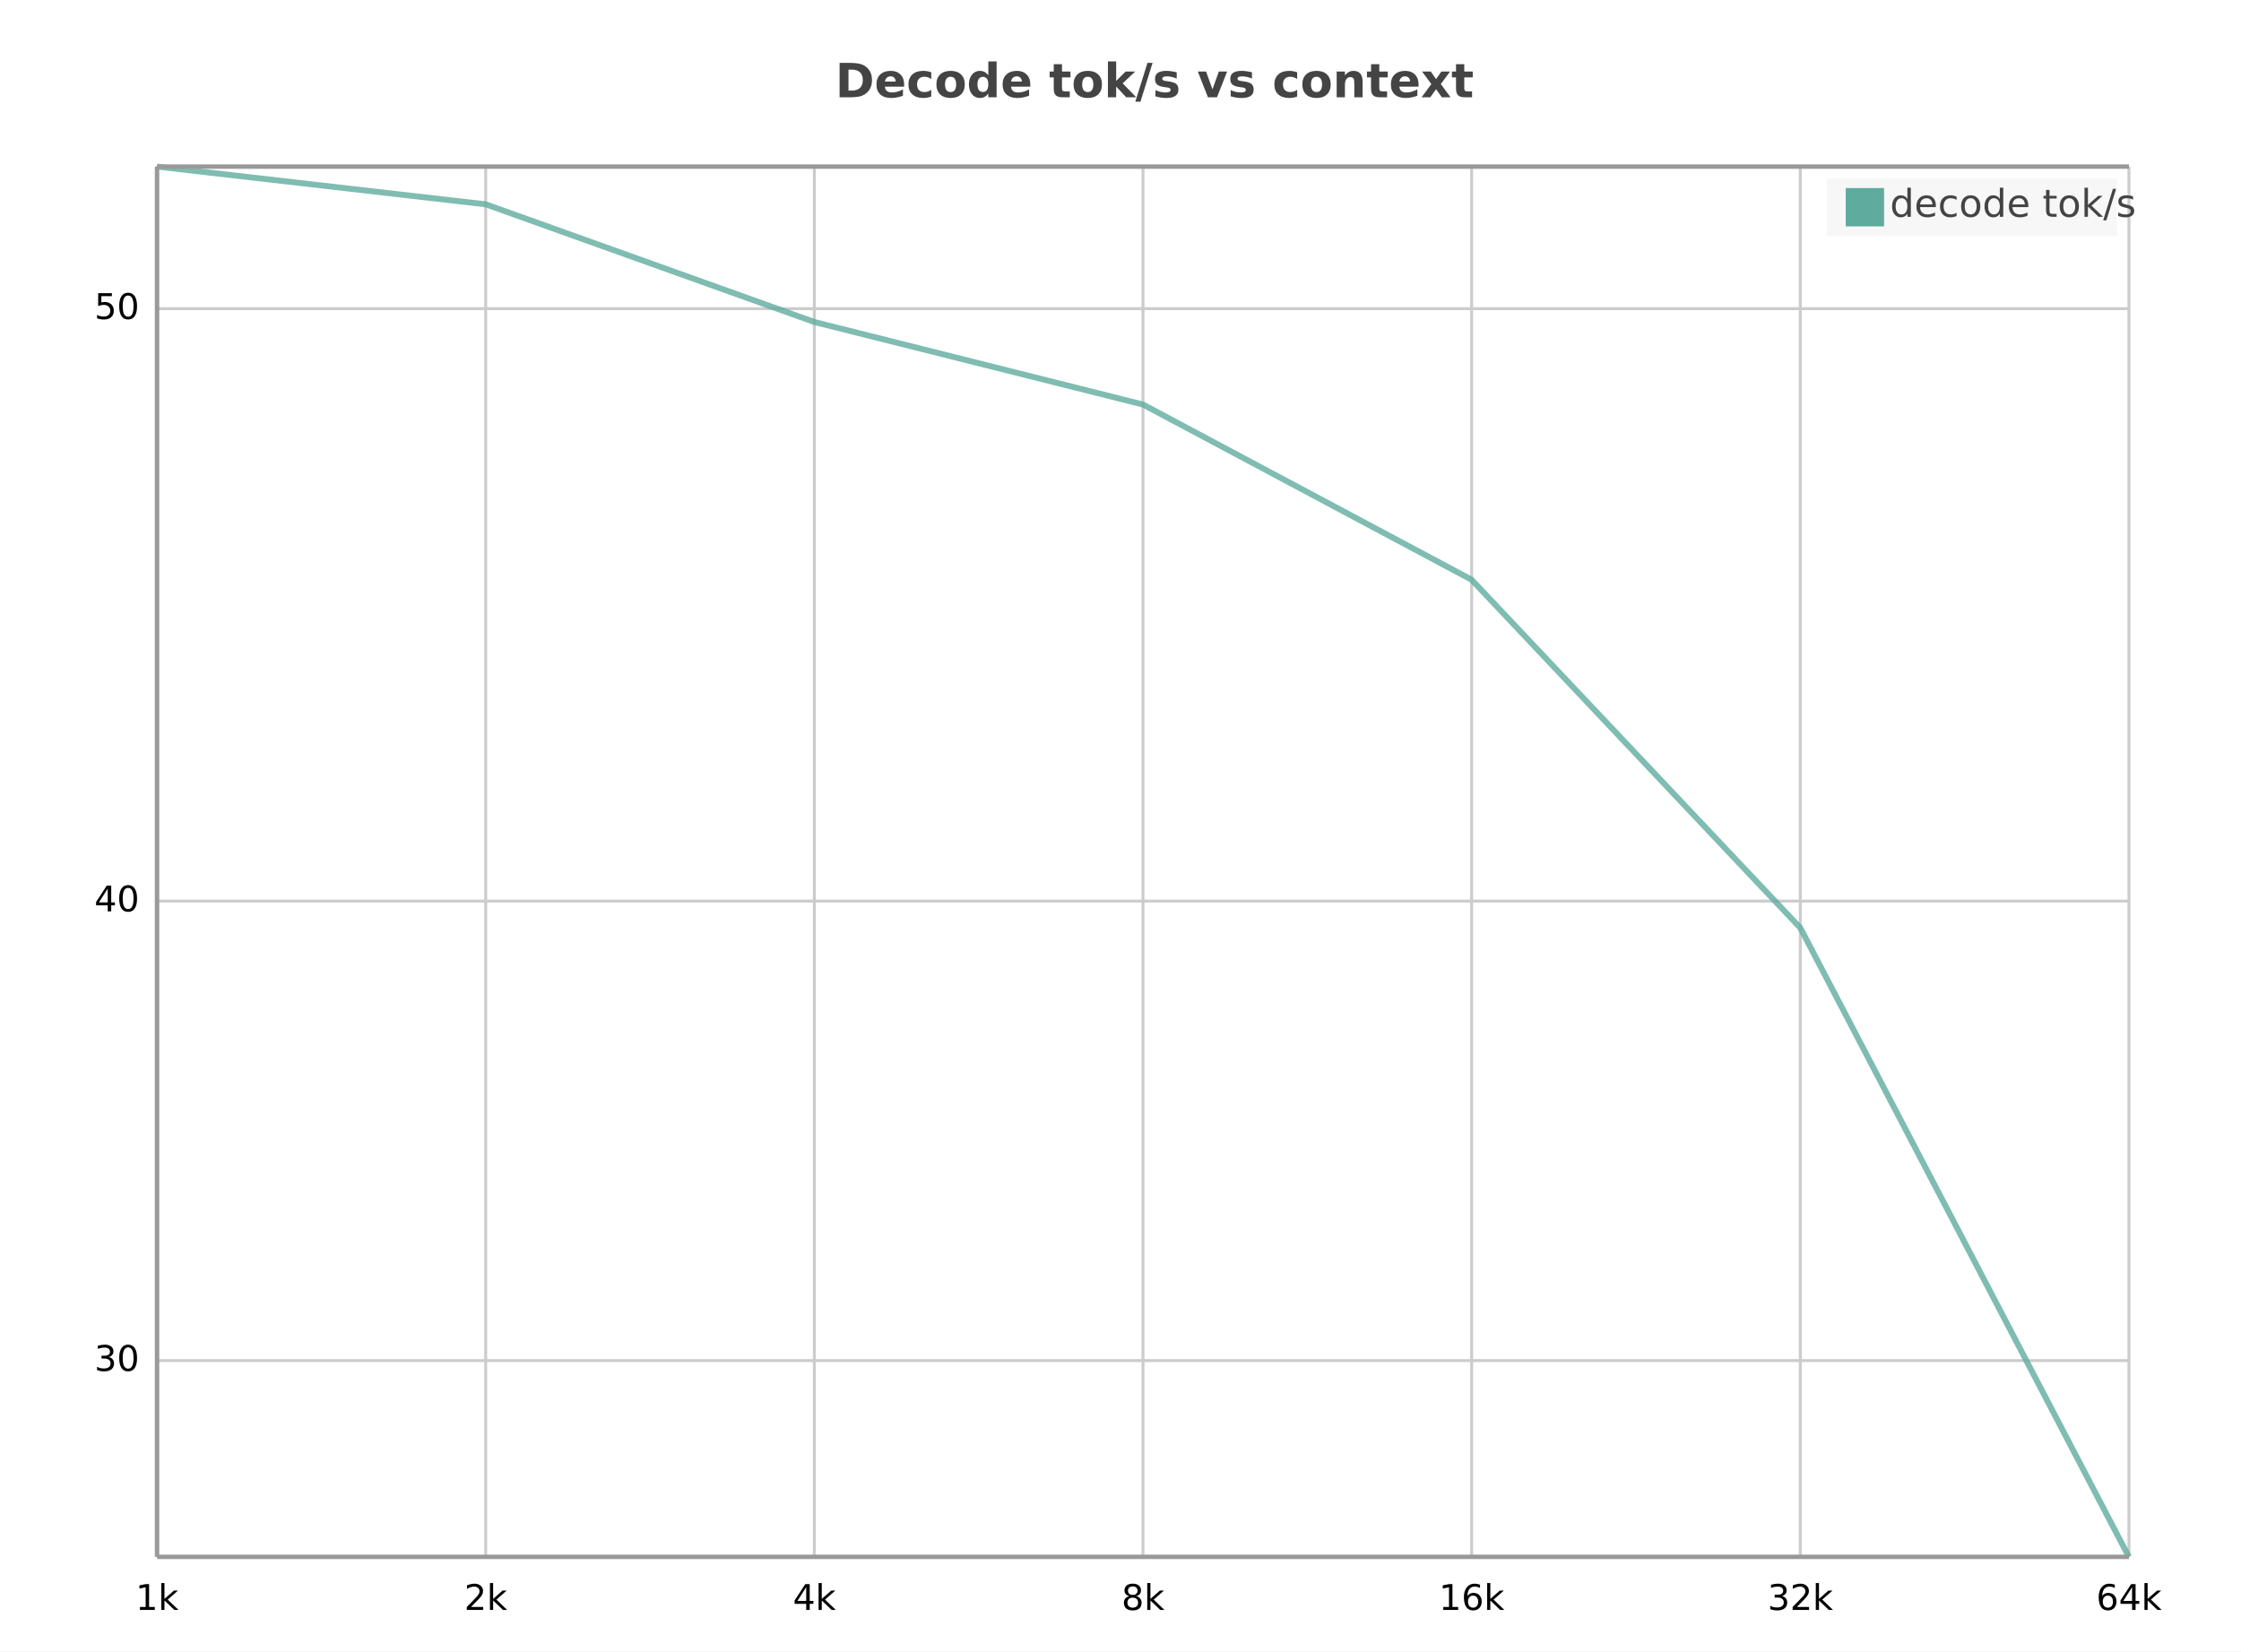
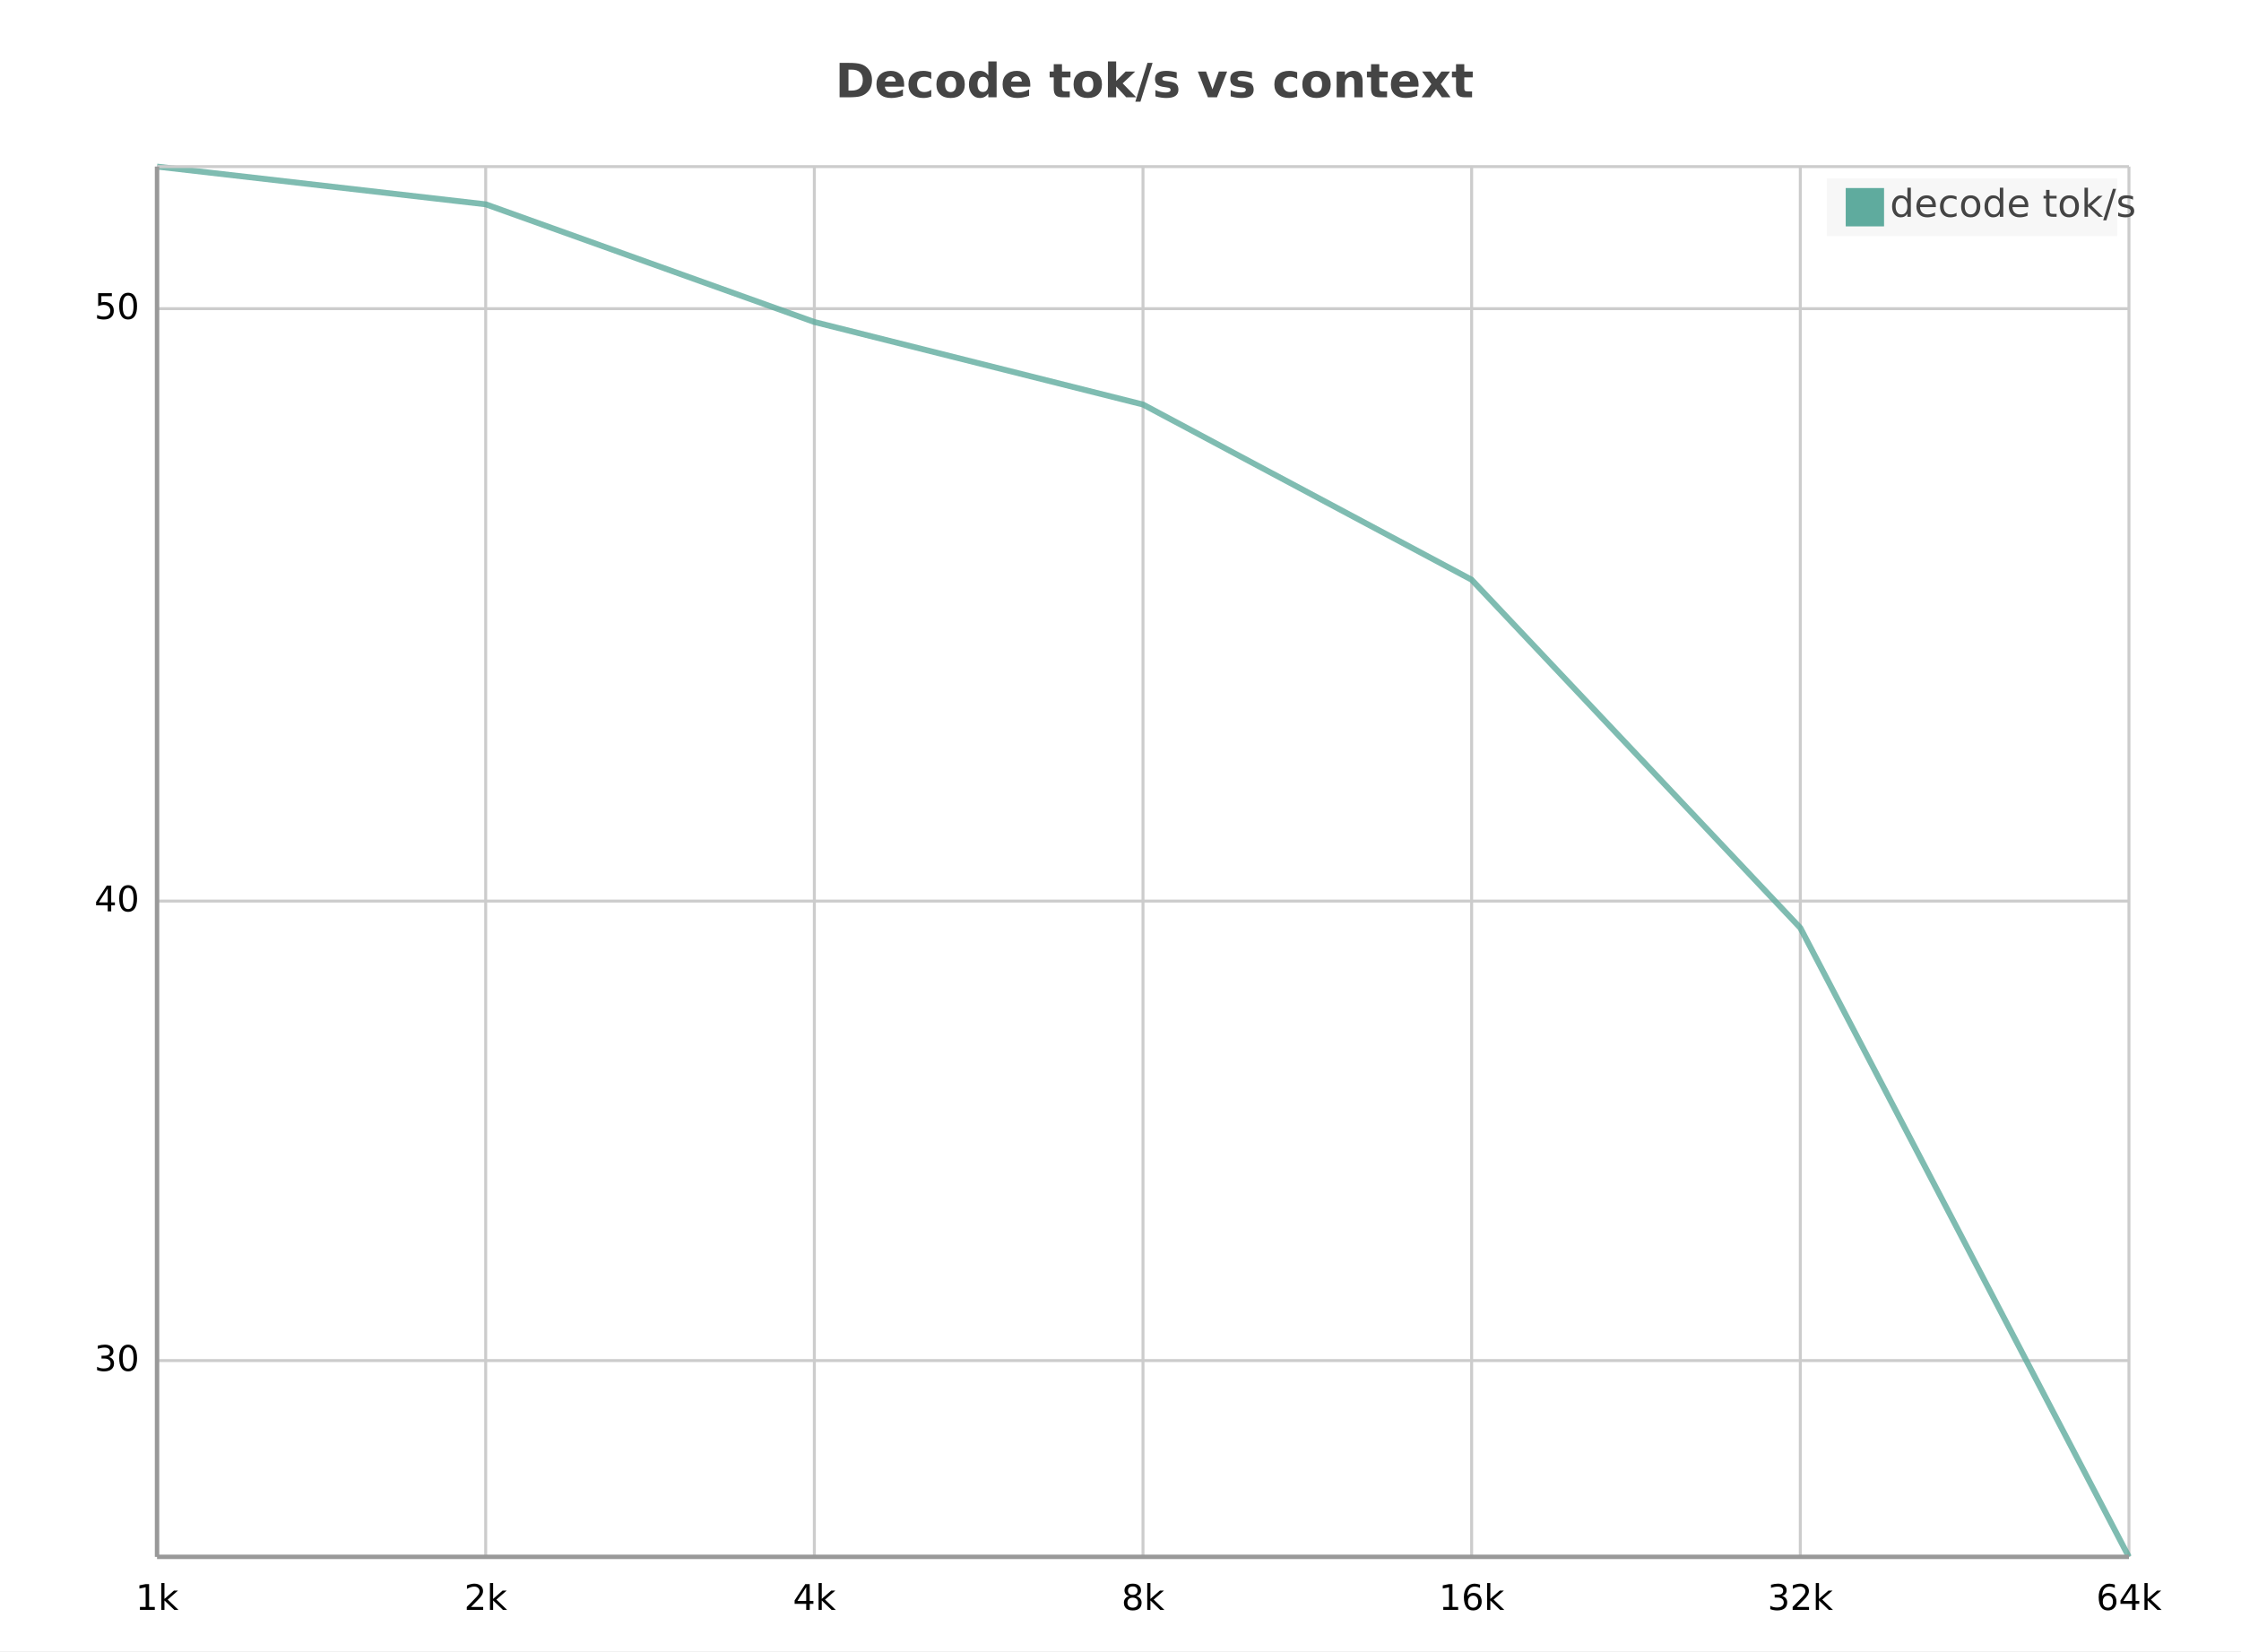
<svg xmlns="http://www.w3.org/2000/svg" width="760" height="560" viewBox="0 0 760 560">
  <path fill="#FFFFFF" d="M0 0 h760 v560 h-760 v-560Z" />
  <text transform="translate(-96.735, 19)" fill="#444444" font-family="DejaVu Sans, sans-serif" font-weight="bold" font-size="16" x="380.0" y="14.0">Decode tok/s vs context</text>
  <defs>
    <clipPath id="plot-clip">
      <rect x="0" y="0" width="668.74" height="471.5" />
    </clipPath>
  </defs>
  <g>
    <path stroke="#cccccc" stroke-dasharray="None" d="M0 404.937 h668.74 M0 249.097 h668.74 M0 48.184 h668.74" transform="translate(53.26, 56.5)" />
    <g font-size="12" font-family="DejaVu Sans, sans-serif" fill="#000000" transform="translate(47.26, 56.5)">
      <text x="0" y="404.937" transform="translate(-15.26, 3.5)">30</text>
      <text x="0" y="249.097" transform="translate(-15.26, 3.5)">40</text>
      <text x="0" y="48.184" transform="translate(-15.26, 3.5)">50</text>
    </g>
  </g>
  <g>
    <path stroke="#cccccc" stroke-dasharray="None" d="M0.0 0 v471.5 M111.457 0 v471.5 M222.913 0 v471.5 M334.37 0 v471.5 M445.827 0 v471.5 M557.283 0 v471.5 M668.74 0 v471.5" transform="translate(53.26, 56.5)" />
    <g font-size="12" font-family="DejaVu Sans, sans-serif" fill="#000000" transform="translate(53.26, 74.5)">
      <text x="0.0" y="471.5" transform="translate(-7.29, 0)">1k</text>
      <text x="111.457" y="471.5" transform="translate(-7.29, 0)">2k</text>
      <text x="222.913" y="471.5" transform="translate(-7.29, 0)">4k</text>
      <text x="334.37" y="471.5" transform="translate(-7.29, 0)">8k</text>
      <text x="445.827" y="471.5" transform="translate(-11.105, 0)">16k</text>
      <text x="557.283" y="471.5" transform="translate(-11.105, 0)">32k</text>
      <text x="668.74" y="471.5" transform="translate(-11.105, 0)">64k</text>
    </g>
  </g>
  <g opacity="0.8" transform="translate(-38.0, -32) rotate(180, 380.0, 280.0) scale(-1, 1) translate(-668.74, 0)">
    <g fill="white" stroke="#5fab9e" stroke-width="2">
      <path d="M0.0 471.5 L111.5 458.7 L222.9 418.8 L334.4 390.8 L445.8 331.4 L557.3 213.3 L668.7 0.0" fill="none" />
    </g>
  </g>
  <g>
    <rect transform="translate(-6.42225, -1.275)" x="625.948" y="61.775" width="98.475" height="19.55" fill="#f5f5f5" fill-opacity="0.85" stroke="none" />
    <g>
      <rect y="63.775" x="625.948" width="13" height="13" fill="#5fab9e" />
      <text y="73.525" x="640.948" font-size="13" font-family="DejaVu Sans, sans-serif" fill="#444444">decode tok/s</text>
    </g>
  </g>
-   <path d="M53.26 56.5 v471.5 M53.26 528.0 h668.74 M53.26 56.5 h668.74" stroke="#999" stroke-width="1.5" fill="none" />
+   <path d="M53.26 56.5 h668.74" stroke="#cccccc" stroke-width="1" fill="none" />
+   <path d="M53.26 56.5 v471.5 M53.26 528.0 h668.74" stroke="#999" stroke-width="1.5" fill="none" />
</svg>
